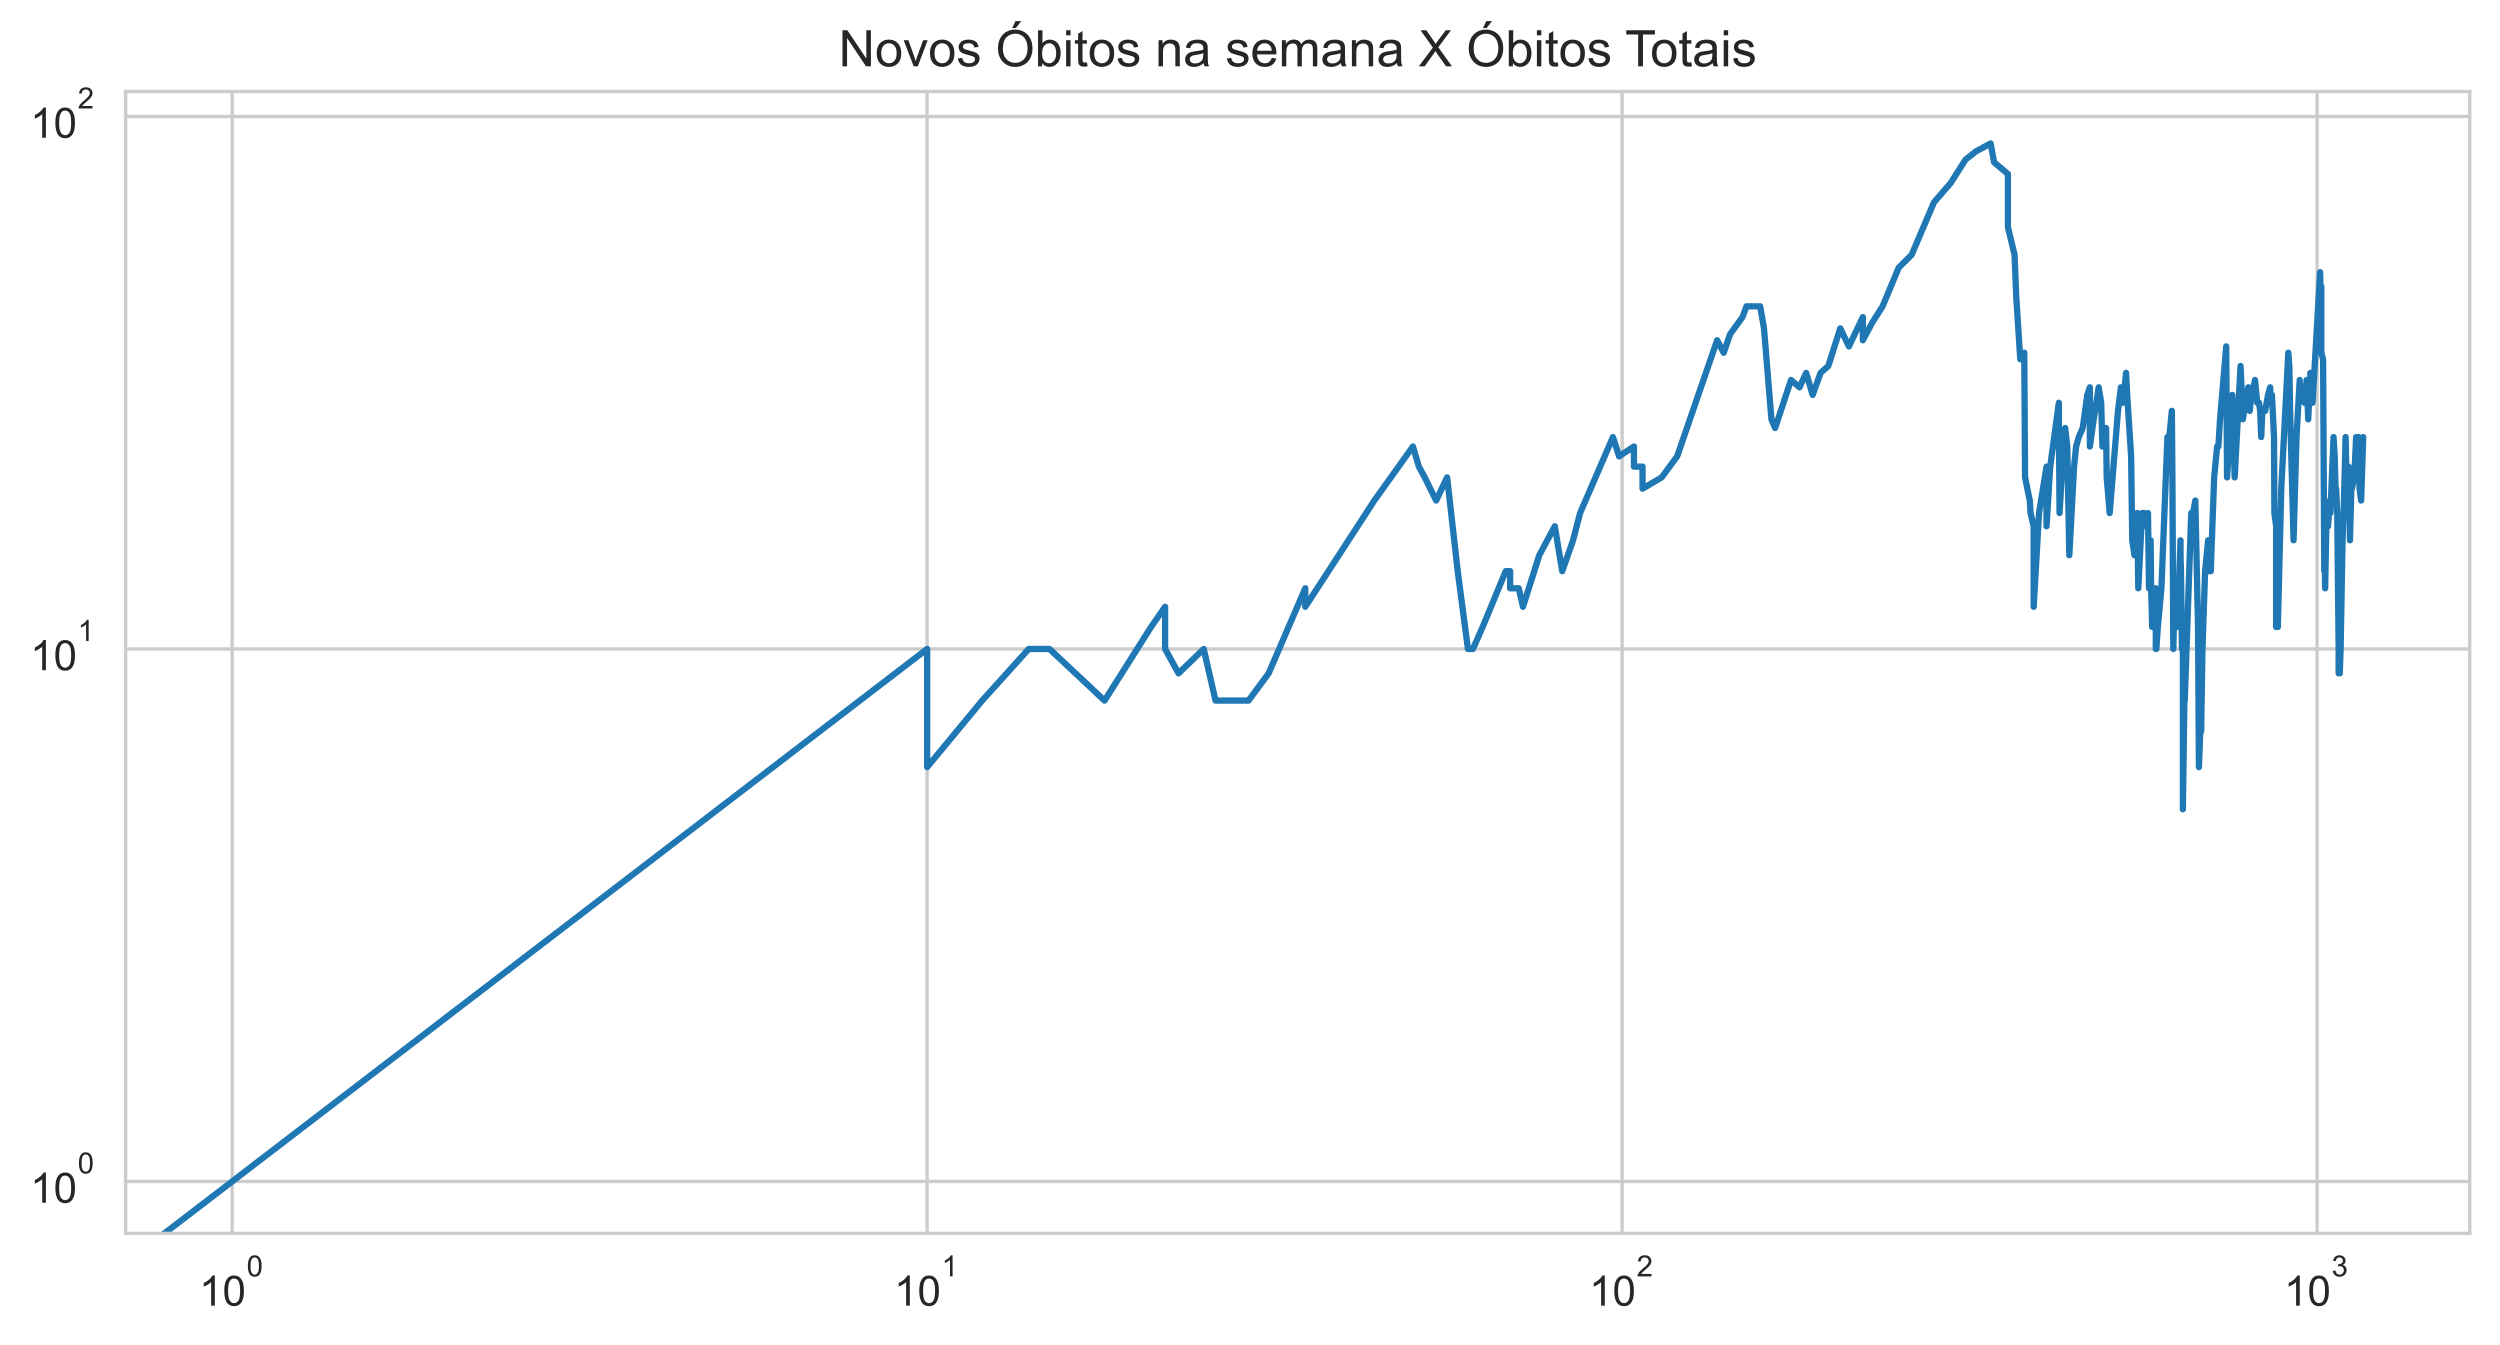
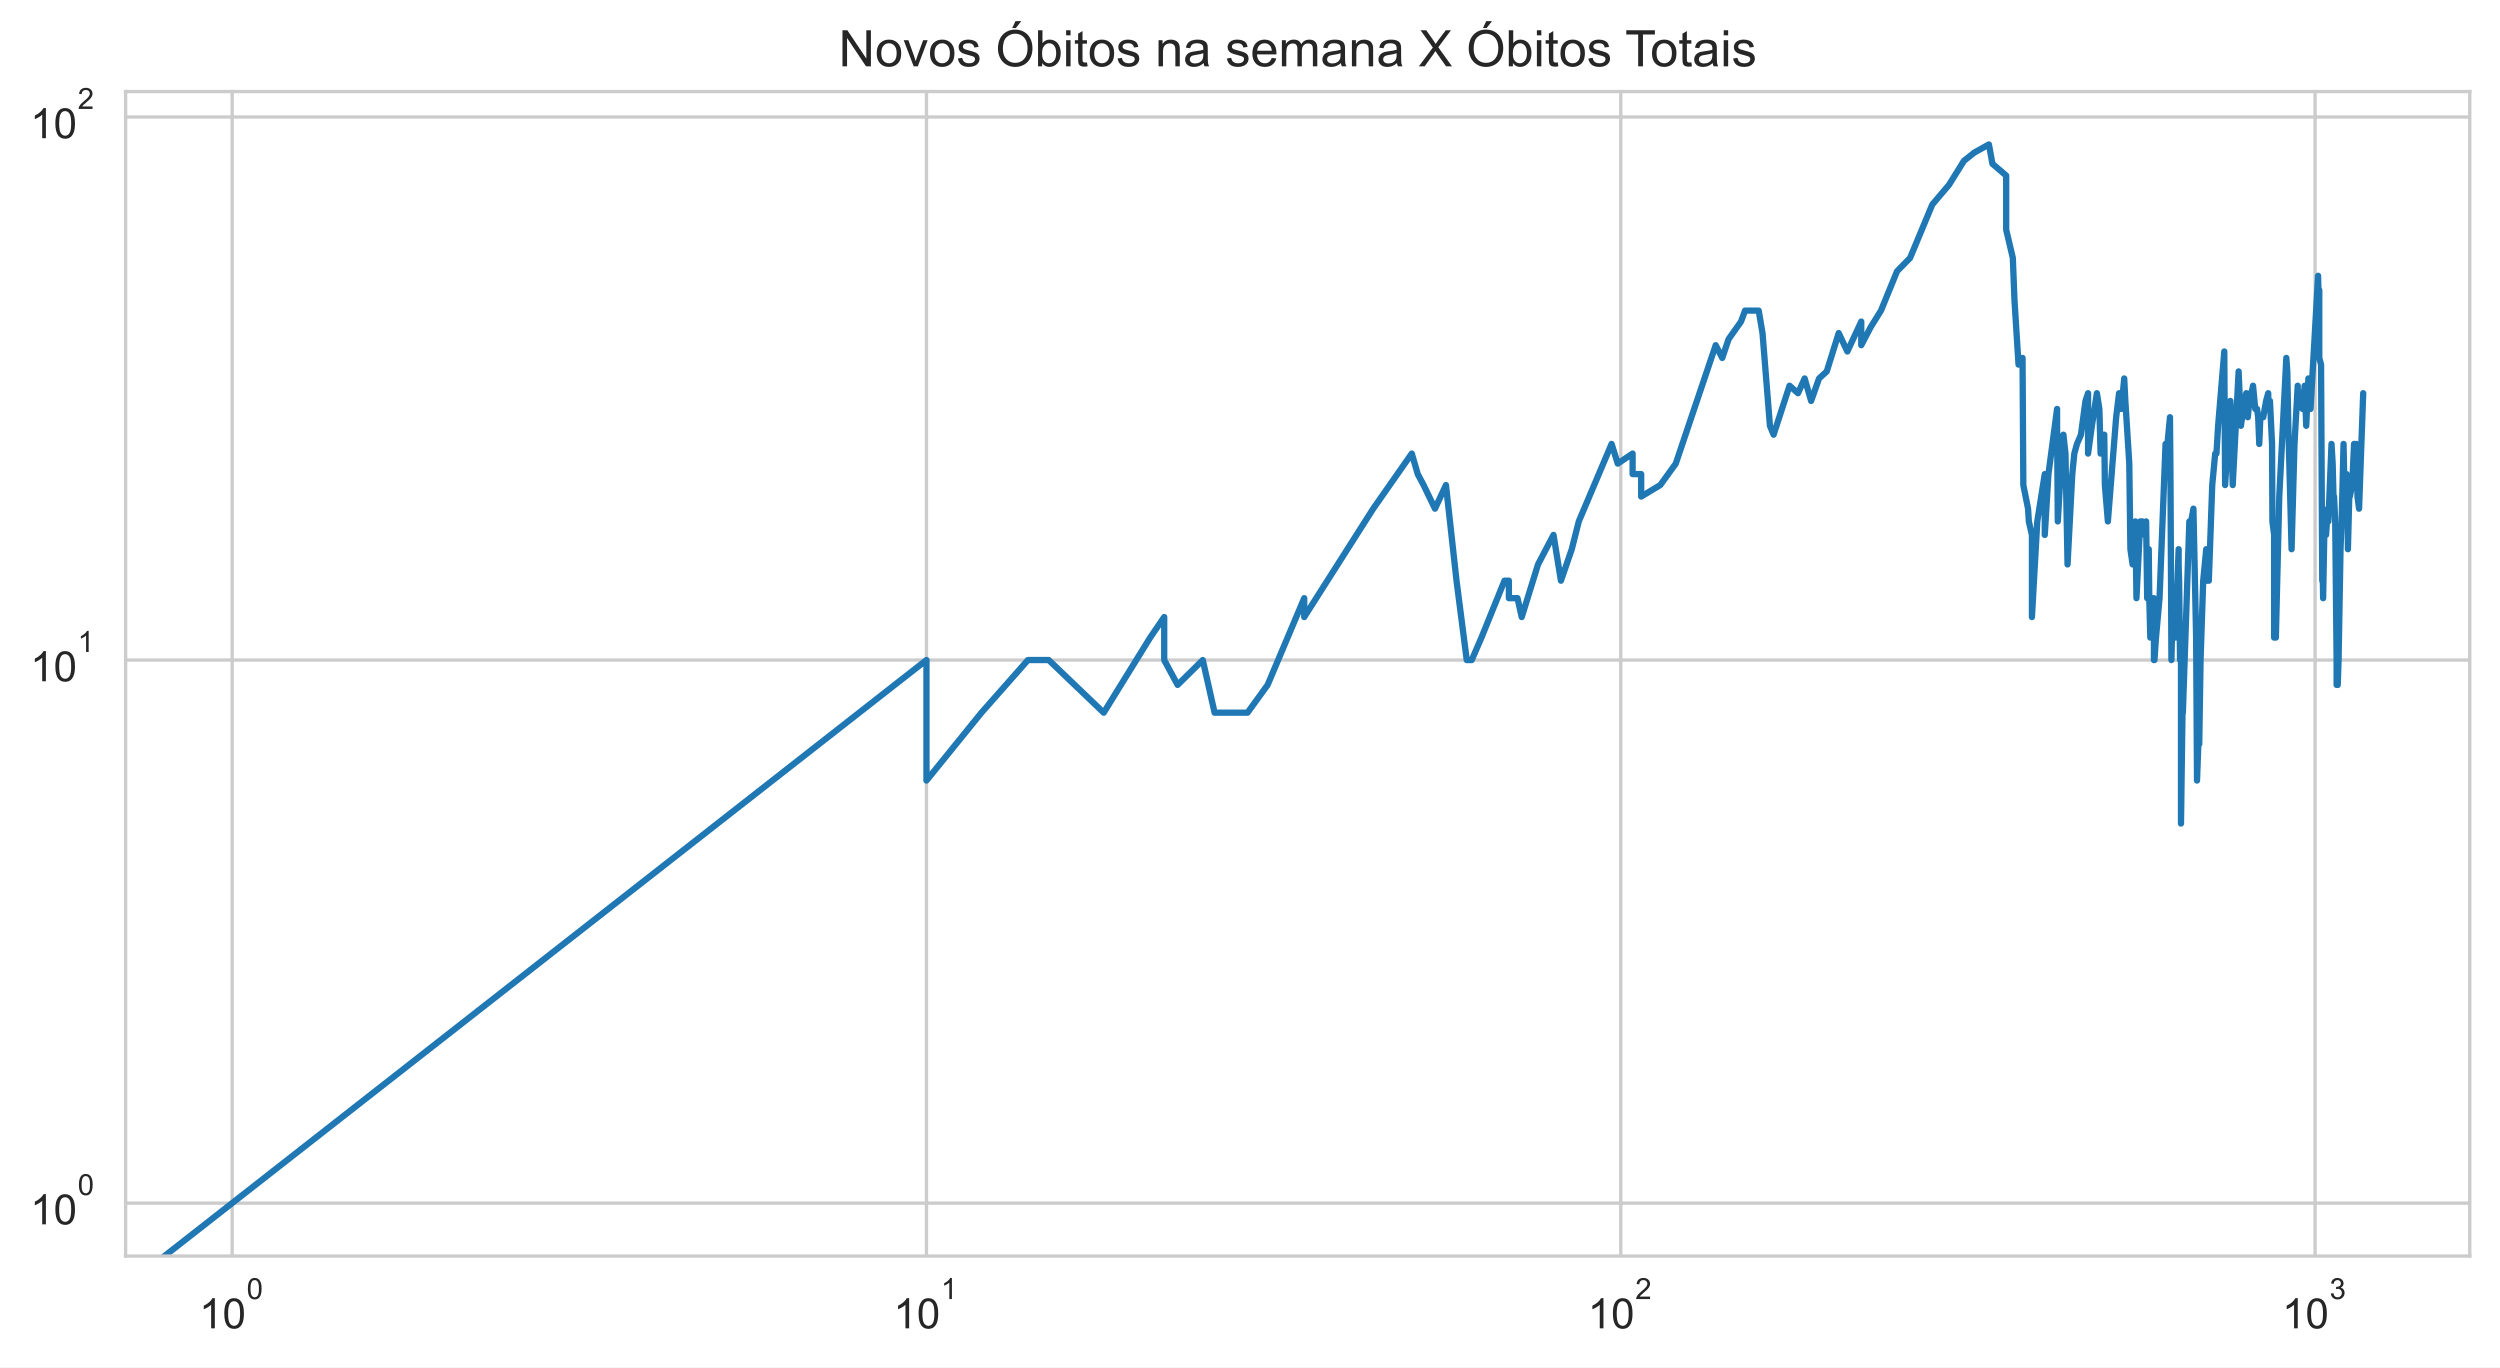
- <svg xmlns="http://www.w3.org/2000/svg" xmlns:xlink="http://www.w3.org/1999/xlink" height="320.089pt" version="1.1" viewBox="0 0 595.1 320.089" width="595.1pt">
+ <svg xmlns="http://www.w3.org/2000/svg" xmlns:xlink="http://www.w3.org/1999/xlink" height="325.489pt" version="1.1" viewBox="0 0 595.1 325.489" width="595.1pt">
  <defs>
    <style type="text/css">*{stroke-linecap:butt;stroke-linejoin:round;}</style>
  </defs>
  <g id="figure_1">
    <g id="patch_1">
-       <path d="M 0 320.089  L 595.1 320.089  L 595.1 0  L 0 0  z " style="fill:#ffffff;" />
+       <path d="M 0 325.489  L 595.1 325.489  L 595.1 0  L 0 0  z " style="fill:#ffffff;" />
    </g>
    <g id="axes_1">
      <g id="patch_2">
-         <path d="M 29.9 293.589  L 587.9 293.589  L 587.9 21.789  L 29.9 21.789  z " style="fill:#ffffff;" />
+         <path d="M 29.9 298.989  L 587.9 298.989  L 587.9 21.789  L 29.9 21.789  z " style="fill:#ffffff;" />
      </g>
      <g id="matplotlib.axis_1">
        <g id="xtick_1">
          <g id="line2d_1">
-             <path clip-path="url(#p38f42e4995)" d="M 55.264 293.589  L 55.264 21.789  " style="fill:none;stroke:#cccccc;stroke-linecap:round;stroke-width:0.8;" />
+             <path clip-path="url(#pa00cb1057c)" d="M 55.264 298.989  L 55.264 21.789  " style="fill:none;stroke:#cccccc;stroke-linecap:round;stroke-width:0.8;" />
          </g>
          <g id="text_1">
-             <g style="fill:#262626;" transform="translate(47.41364 310.9019)scale(0.1 -0.1)">
+             <g style="fill:#262626;" transform="translate(47.41364 316.3019)scale(0.1 -0.1)">
              <defs>
                <path d="M 37.25 0  L 28.469 0  L 28.469 56  Q 25.297 52.984 20.141 49.953  Q 14.984 46.922 10.891 45.406  L 10.891 53.906  Q 18.266 57.375 23.781 62.297  Q 29.297 67.234 31.594 71.875  L 37.25 71.875  z " id="ArialMT-49" />
                <path d="M 4.156 35.297  Q 4.156 48 6.766 55.734  Q 9.375 63.484 14.516 67.672  Q 19.672 71.875 27.484 71.875  Q 33.25 71.875 37.594 69.547  Q 41.938 67.234 44.766 62.859  Q 47.609 58.5 49.219 52.219  Q 50.828 45.953 50.828 35.297  Q 50.828 22.703 48.234 14.969  Q 45.656 7.234 40.5 3  Q 35.359 -1.219 27.484 -1.219  Q 17.141 -1.219 11.234 6.203  Q 4.156 15.141 4.156 35.297  z M 13.188 35.297  Q 13.188 17.672 17.312 11.828  Q 21.438 6 27.484 6  Q 33.547 6 37.672 11.859  Q 41.797 17.719 41.797 35.297  Q 41.797 52.984 37.672 58.781  Q 33.547 64.594 27.391 64.594  Q 21.344 64.594 17.719 59.469  Q 13.188 52.938 13.188 35.297  z " id="ArialMT-48" />
              </defs>
              <use transform="translate(0 0.99375)" xlink:href="#ArialMT-49" />
              <use transform="translate(55.61523 0.99375)" xlink:href="#ArialMT-48" />
              <use transform="translate(112.9728 70.6875)scale(0.7)" xlink:href="#ArialMT-48" />
            </g>
          </g>
        </g>
        <g id="xtick_2">
          <g id="line2d_2">
-             <path clip-path="url(#p38f42e4995)" d="M 220.697 293.589  L 220.697 21.789  " style="fill:none;stroke:#cccccc;stroke-linecap:round;stroke-width:0.8;" />
+             <path clip-path="url(#pa00cb1057c)" d="M 220.537 298.989  L 220.537 21.789  " style="fill:none;stroke:#cccccc;stroke-linecap:round;stroke-width:0.8;" />
          </g>
          <g id="text_2">
-             <g style="fill:#262626;" transform="translate(212.847 310.9019)scale(0.1 -0.1)">
+             <g style="fill:#262626;" transform="translate(212.6868 316.3019)scale(0.1 -0.1)">
              <use transform="translate(0 0.99375)" xlink:href="#ArialMT-49" />
              <use transform="translate(55.61523 0.99375)" xlink:href="#ArialMT-48" />
              <use transform="translate(112.9728 70.6875)scale(0.7)" xlink:href="#ArialMT-49" />
            </g>
          </g>
        </g>
        <g id="xtick_3">
          <g id="line2d_3">
-             <path clip-path="url(#p38f42e4995)" d="M 386.13 293.589  L 386.13 21.789  " style="fill:none;stroke:#cccccc;stroke-linecap:round;stroke-width:0.8;" />
+             <path clip-path="url(#pa00cb1057c)" d="M 385.81 298.989  L 385.81 21.789  " style="fill:none;stroke:#cccccc;stroke-linecap:round;stroke-width:0.8;" />
          </g>
          <g id="text_3">
-             <g style="fill:#262626;" transform="translate(378.2804 310.9019)scale(0.1 -0.1)">
+             <g style="fill:#262626;" transform="translate(377.9601 316.3019)scale(0.1 -0.1)">
              <defs>
                <path d="M 50.344 8.453  L 50.344 0  L 3.031 0  Q 2.938 3.172 4.047 6.109  Q 5.859 10.938 9.828 15.625  Q 13.812 20.312 21.344 26.469  Q 33.016 36.031 37.109 41.625  Q 41.219 47.219 41.219 52.203  Q 41.219 57.422 37.469 61  Q 33.734 64.594 27.734 64.594  Q 21.391 64.594 17.578 60.781  Q 13.766 56.984 13.719 50.25  L 4.688 51.172  Q 5.609 61.281 11.656 66.578  Q 17.719 71.875 27.938 71.875  Q 38.234 71.875 44.234 66.156  Q 50.25 60.453 50.25 52  Q 50.25 47.703 48.484 43.547  Q 46.734 39.406 42.656 34.812  Q 38.578 30.219 29.109 22.219  Q 21.188 15.578 18.938 13.203  Q 16.703 10.844 15.234 8.453  z " id="ArialMT-50" />
              </defs>
              <use transform="translate(0 0.99375)" xlink:href="#ArialMT-49" />
              <use transform="translate(55.61523 0.99375)" xlink:href="#ArialMT-48" />
              <use transform="translate(112.9728 70.6875)scale(0.7)" xlink:href="#ArialMT-50" />
            </g>
          </g>
        </g>
        <g id="xtick_4">
          <g id="line2d_4">
-             <path clip-path="url(#p38f42e4995)" d="M 551.564 293.589  L 551.564 21.789  " style="fill:none;stroke:#cccccc;stroke-linecap:round;stroke-width:0.8;" />
+             <path clip-path="url(#pa00cb1057c)" d="M 551.083 298.989  L 551.083 21.789  " style="fill:none;stroke:#cccccc;stroke-linecap:round;stroke-width:0.8;" />
          </g>
          <g id="text_4">
-             <g style="fill:#262626;" transform="translate(543.7138 310.9019)scale(0.1 -0.1)">
+             <g style="fill:#262626;" transform="translate(543.2333 316.3019)scale(0.1 -0.1)">
              <defs>
                <path d="M 4.203 18.891  L 12.984 20.062  Q 14.5 12.594 18.141 9.297  Q 21.781 6 27 6  Q 33.203 6 37.469 10.297  Q 41.75 14.594 41.75 20.953  Q 41.75 27 37.797 30.922  Q 33.844 34.859 27.734 34.859  Q 25.25 34.859 21.531 33.891  L 22.516 41.609  Q 23.391 41.5 23.922 41.5  Q 29.547 41.5 34.031 44.422  Q 38.531 47.359 38.531 53.469  Q 38.531 58.297 35.25 61.469  Q 31.984 64.656 26.812 64.656  Q 21.688 64.656 18.266 61.422  Q 14.844 58.203 13.875 51.766  L 5.078 53.328  Q 6.688 62.156 12.391 67.016  Q 18.109 71.875 26.609 71.875  Q 32.469 71.875 37.391 69.359  Q 42.328 66.844 44.938 62.5  Q 47.562 58.156 47.562 53.266  Q 47.562 48.641 45.062 44.828  Q 42.578 41.016 37.703 38.766  Q 44.047 37.312 47.562 32.688  Q 51.078 28.078 51.078 21.141  Q 51.078 11.766 44.234 5.25  Q 37.406 -1.266 26.953 -1.266  Q 17.531 -1.266 11.297 4.344  Q 5.078 9.969 4.203 18.891  z " id="ArialMT-51" />
              </defs>
              <use transform="translate(0 0.99375)" xlink:href="#ArialMT-49" />
              <use transform="translate(55.61523 0.99375)" xlink:href="#ArialMT-48" />
              <use transform="translate(112.9728 70.6875)scale(0.7)" xlink:href="#ArialMT-51" />
            </g>
          </g>
        </g>
        <g id="xtick_5" />
        <g id="xtick_6" />
        <g id="xtick_7" />
        <g id="xtick_8" />
        <g id="xtick_9" />
        <g id="xtick_10" />
        <g id="xtick_11" />
        <g id="xtick_12" />
        <g id="xtick_13" />
        <g id="xtick_14" />
        <g id="xtick_15" />
        <g id="xtick_16" />
        <g id="xtick_17" />
        <g id="xtick_18" />
        <g id="xtick_19" />
        <g id="xtick_20" />
        <g id="xtick_21" />
        <g id="xtick_22" />
        <g id="xtick_23" />
        <g id="xtick_24" />
        <g id="xtick_25" />
        <g id="xtick_26" />
        <g id="xtick_27" />
        <g id="xtick_28" />
        <g id="xtick_29" />
        <g id="xtick_30" />
      </g>
      <g id="matplotlib.axis_2">
        <g id="ytick_1">
          <g id="line2d_5">
-             <path clip-path="url(#p38f42e4995)" d="M 29.9 281.235  L 587.9 281.235  " style="fill:none;stroke:#cccccc;stroke-linecap:round;stroke-width:0.8;" />
+             <path clip-path="url(#pa00cb1057c)" d="M 29.9 286.389  L 587.9 286.389  " style="fill:none;stroke:#cccccc;stroke-linecap:round;stroke-width:0.8;" />
          </g>
          <g id="text_5">
-             <g style="fill:#262626;" transform="translate(7.2 286.3911)scale(0.1 -0.1)">
+             <g style="fill:#262626;" transform="translate(7.2 291.5456)scale(0.1 -0.1)">
              <use transform="translate(0 0.99375)" xlink:href="#ArialMT-49" />
              <use transform="translate(55.61523 0.99375)" xlink:href="#ArialMT-48" />
              <use transform="translate(112.9728 70.6875)scale(0.7)" xlink:href="#ArialMT-48" />
            </g>
          </g>
        </g>
        <g id="ytick_2">
          <g id="line2d_6">
-             <path clip-path="url(#p38f42e4995)" d="M 29.9 154.482  L 587.9 154.482  " style="fill:none;stroke:#cccccc;stroke-linecap:round;stroke-width:0.8;" />
+             <path clip-path="url(#pa00cb1057c)" d="M 29.9 157.118  L 587.9 157.118  " style="fill:none;stroke:#cccccc;stroke-linecap:round;stroke-width:0.8;" />
          </g>
          <g id="text_6">
-             <g style="fill:#262626;" transform="translate(7.2 159.6381)scale(0.1 -0.1)">
+             <g style="fill:#262626;" transform="translate(7.2 162.2744)scale(0.1 -0.1)">
              <use transform="translate(0 0.99375)" xlink:href="#ArialMT-49" />
              <use transform="translate(55.61523 0.99375)" xlink:href="#ArialMT-48" />
              <use transform="translate(112.9728 70.6875)scale(0.7)" xlink:href="#ArialMT-49" />
            </g>
          </g>
        </g>
        <g id="ytick_3">
          <g id="line2d_7">
-             <path clip-path="url(#p38f42e4995)" d="M 29.9 27.729  L 587.9 27.729  " style="fill:none;stroke:#cccccc;stroke-linecap:round;stroke-width:0.8;" />
+             <path clip-path="url(#pa00cb1057c)" d="M 29.9 27.847  L 587.9 27.847  " style="fill:none;stroke:#cccccc;stroke-linecap:round;stroke-width:0.8;" />
          </g>
          <g id="text_7">
-             <g style="fill:#262626;" transform="translate(7.2 32.8852)scale(0.1 -0.1)">
+             <g style="fill:#262626;" transform="translate(7.2 33.00321)scale(0.1 -0.1)">
              <use transform="translate(0 0.99375)" xlink:href="#ArialMT-49" />
              <use transform="translate(55.61523 0.99375)" xlink:href="#ArialMT-48" />
              <use transform="translate(112.9728 70.6875)scale(0.7)" xlink:href="#ArialMT-50" />
            </g>
          </g>
        </g>
        <g id="ytick_4" />
        <g id="ytick_5" />
        <g id="ytick_6" />
        <g id="ytick_7" />
        <g id="ytick_8" />
        <g id="ytick_9" />
        <g id="ytick_10" />
        <g id="ytick_11" />
        <g id="ytick_12" />
        <g id="ytick_13" />
        <g id="ytick_14" />
        <g id="ytick_15" />
        <g id="ytick_16" />
        <g id="ytick_17" />
        <g id="ytick_18" />
        <g id="ytick_19" />
        <g id="ytick_20" />
        <g id="ytick_21" />
      </g>
      <g id="line2d_8">
-         <path clip-path="url(#p38f42e4995)" d="M 3.247 321.089  L 220.697 154.482  L 220.697 182.602  L 233.796 166.766  L 244.871 154.482  L 244.871 154.482  L 249.828 154.482  L 262.928 166.766  L 274.003 149.235  L 277.345 144.445  L 277.345 154.482  L 280.539 160.282  L 280.539 160.282  L 286.53 154.482  L 289.347 166.766  L 297.193 166.766  L 301.985 160.282  L 310.704 140.039  L 310.704 144.445  L 310.704 144.445  L 327.146 119.149  L 336.33 106.289  L 337.753 111.079  L 339.148 113.64  L 341.859 119.149  L 344.472 113.64  L 346.994 135.96  L 349.429 154.482  L 350.617 154.482  L 352.935 149.235  L 358.422 135.96  L 359.471 135.96  L 359.471 140.039  L 361.524 140.039  L 362.528 144.445  L 366.413 132.162  L 370.098 125.272  L 371.872 135.96  L 374.454 128.609  L 376.125 122.125  L 383.942 104.042  L 385.408 108.632  L 388.948 106.289  L 388.948 111.079  L 390.991 111.079  L 390.991 116.325  L 395.544 113.64  L 399.23 108.632  L 408.749 80.993  L 410.305 83.969  L 411.828 79.563  L 414.781 75.483  L 415.739 72.922  L 418.995 72.922  L 419.899 78.169  L 421.673 99.805  L 422.544 101.883  L 426.337 90.453  L 428.361 92.2  L 429.94 88.759  L 431.485 94.005  L 433.371 88.759  L 435.209 87.115  L 438.055 78.169  L 440.117 82.461  L 443.429 75.483  L 443.429 80.993  L 445.659 76.81  L 448.126 72.922  L 451.963 63.726  L 455.057 60.639  L 460.361 48.155  L 464.34 43.565  L 464.34 43.565  L 467.88 37.986  L 470.37 36.031  L 473.843 34.144  L 474.686 38.653  L 477.962 41.406  L 477.962 54.044  L 477.962 54.044  L 479.545 60.639  L 479.936 70.475  L 480.903 85.52  L 481.857 83.969  L 482.046 113.64  L 482.046 113.64  L 483.172 119.149  L 483.357 122.125  L 484.096 125.272  L 484.096 144.445  L 485.371 122.125  L 485.371 122.125  L 487.154 111.079  L 487.154 125.272  L 488.029 111.079  L 490.087 95.872  L 490.087 99.805  L 490.087 99.805  L 490.256 122.125  L 490.76 113.64  L 491.593 101.883  L 492.087 106.289  L 492.579 132.162  L 493.713 111.079  L 493.713 111.079  L 494.194 106.289  L 494.829 104.042  L 495.773 101.883  L 496.858 94.005  L 497.471 92.2  L 497.471 106.289  L 497.471 106.289  L 498.38 99.805  L 499.575 92.2  L 500.165 95.872  L 500.458 106.289  L 501.186 104.042  L 501.186 104.042  L 501.331 101.883  L 501.475 113.64  L 502.193 122.125  L 504.166 97.803  L 504.857 92.2  L 505.406 94.005  L 505.406 94.005  L 505.406 95.872  L 506.085 88.759  L 506.355 94.005  L 507.293 108.632  L 507.558 128.609  L 507.558 128.609  L 508.087 132.162  L 508.742 122.125  L 509.002 140.039  L 509.906 122.125  L 509.906 122.125  L 510.417 122.125  L 510.925 125.272  L 511.303 122.125  L 511.555 140.039  L 511.93 128.609  L 512.054 140.039  L 512.303 149.235  L 512.921 140.039  L 512.921 144.445  L 513.166 140.039  L 513.166 154.482  L 513.289 154.482  L 513.655 149.235  L 514.503 140.039  L 515.932 104.042  L 516.168 104.042  L 516.168 104.042  L 516.168 106.289  L 516.986 97.803  L 517.103 111.079  L 517.334 154.482  L 517.334 154.482  L 517.565 144.445  L 518.254 149.235  L 518.482 144.445  L 519.049 128.609  L 519.049 132.162  L 519.049 132.162  L 519.162 135.96  L 519.387 154.482  L 519.612 154.482  L 519.612 192.638  L 520.059 160.282  L 520.059 166.766  L 521.601 122.125  L 521.928 125.272  L 521.928 125.272  L 522.036 122.125  L 522.576 119.149  L 523.218 149.235  L 523.431 182.602  L 523.749 174.116  L 523.961 174.116  L 524.277 154.482  L 524.904 135.96  L 525.629 128.609  L 525.629 135.96  L 525.732 135.96  L 526.245 135.96  L 527.058 113.64  L 527.762 106.289  L 528.062 106.289  L 528.062 106.289  L 528.459 99.805  L 529.93 82.461  L 530.124 113.64  L 530.124 113.64  L 531.372 94.005  L 531.941 113.64  L 533.343 87.115  L 533.343 87.115  L 533.897 99.805  L 534.719 94.005  L 535.172 92.2  L 535.532 97.803  L 536.069 92.2  L 536.069 94.005  L 536.069 94.005  L 536.778 90.453  L 537.306 95.872  L 537.743 95.872  L 538.003 97.803  L 538.263 104.042  L 538.522 97.803  L 539.208 97.803  L 539.887 94.005  L 540.393 92.2  L 540.477 95.872  L 540.811 94.005  L 541.31 104.042  L 541.393 122.125  L 541.806 125.272  L 541.806 149.235  L 541.806 149.235  L 542.216 149.235  L 543.03 116.325  L 544.709 83.969  L 544.709 83.969  L 544.946 87.115  L 545.182 99.805  L 545.963 128.609  L 546.658 104.042  L 546.658 104.042  L 547.423 90.453  L 547.499 94.005  L 548.331 92.2  L 548.556 95.872  L 549.079 90.453  L 549.079 90.453  L 549.449 99.805  L 549.966 88.759  L 550.478 95.872  L 552.279 64.795  L 552.421 70.475  L 552.563 68.133  L 552.563 68.133  L 552.563 83.969  L 552.987 85.52  L 553.268 135.96  L 553.408 135.96  L 553.478 140.039  L 553.478 140.039  L 553.757 125.272  L 554.174 125.272  L 554.589 119.149  L 554.726 119.149  L 554.726 122.125  L 554.726 122.125  L 555.479 104.042  L 555.75 108.632  L 556.021 119.149  L 556.088 116.325  L 556.088 116.325  L 556.358 122.125  L 556.693 154.482  L 556.693 160.282  L 556.693 160.282  L 556.96 160.282  L 557.16 154.482  L 557.623 128.609  L 557.887 122.125  L 558.346 104.042  L 558.346 104.042  L 558.542 113.64  L 559.062 111.079  L 559.256 113.64  L 559.385 128.609  L 559.385 128.609  L 559.706 116.325  L 559.834 116.325  L 560.408 113.64  L 560.852 104.042  L 560.978 104.042  L 560.978 104.042  L 561.104 111.079  L 561.418 104.042  L 561.668 116.325  L 562.041 119.149  L 562.536 104.042  L 562.536 104.042  " style="fill:none;stroke:#1f77b4;stroke-linecap:round;stroke-width:1.5;" />
+         <path clip-path="url(#pa00cb1057c)" d="M 3.996 326.489  L 220.537 157.118  L 220.537 185.797  L 233.623 169.646  L 244.688 157.118  L 244.688 157.118  L 249.64 157.118  L 262.727 169.646  L 273.791 151.767  L 277.13 146.882  L 277.13 157.118  L 280.321 163.033  L 280.321 163.033  L 286.306 157.118  L 289.121 169.646  L 296.959 169.646  L 301.746 163.033  L 310.457 142.389  L 310.457 146.882  L 310.457 146.882  L 326.882 121.083  L 336.058 107.968  L 337.479 112.853  L 338.873 115.464  L 341.582 121.083  L 344.192 115.464  L 346.711 138.228  L 349.144 157.118  L 350.331 157.118  L 352.646 151.767  L 358.128 138.228  L 359.176 138.228  L 359.176 142.389  L 361.227 142.389  L 362.231 146.882  L 366.112 134.355  L 369.793 127.328  L 371.566 138.228  L 374.145 130.731  L 375.814 124.119  L 383.624 105.676  L 385.089 110.357  L 388.625 107.968  L 388.625 112.853  L 390.666 112.853  L 390.666 118.204  L 395.215 115.464  L 398.897 110.357  L 408.406 82.169  L 409.961 85.204  L 411.483 80.711  L 414.433 76.55  L 415.39 73.938  L 418.643 73.938  L 419.546 79.289  L 421.318 101.355  L 422.188 103.474  L 425.978 91.817  L 428 93.599  L 429.577 90.089  L 431.121 95.44  L 433.005 90.089  L 434.841 88.413  L 437.684 79.289  L 439.745 83.666  L 443.053 76.55  L 443.053 82.169  L 445.281 77.903  L 447.746 73.938  L 451.579 64.56  L 454.67 61.411  L 459.969 48.679  L 463.944 43.998  L 463.944 43.998  L 467.481 38.308  L 469.968 36.314  L 473.438 34.389  L 474.28 38.988  L 477.552 41.796  L 477.552 54.685  L 477.552 54.685  L 479.134 61.411  L 479.524 71.443  L 480.49 86.786  L 481.444 85.204  L 481.633 115.464  L 481.633 115.464  L 482.757 121.083  L 482.943 124.119  L 483.681 127.328  L 483.681 146.882  L 484.955 124.119  L 484.955 124.119  L 486.736 112.853  L 486.736 127.328  L 487.61 112.853  L 489.666 97.343  L 489.666 101.355  L 489.666 101.355  L 489.835 124.119  L 490.338 115.464  L 491.17 103.474  L 491.664 107.968  L 492.156 134.355  L 493.288 112.853  L 493.288 112.853  L 493.769 107.968  L 494.404 105.676  L 495.346 103.474  L 496.43 95.44  L 497.042 93.599  L 497.042 107.968  L 497.042 107.968  L 497.951 101.355  L 499.145 93.599  L 499.734 97.343  L 500.027 107.968  L 500.755 105.676  L 500.755 105.676  L 500.899 103.474  L 501.043 115.464  L 501.76 124.119  L 503.731 99.314  L 504.422 93.599  L 504.97 95.44  L 504.97 95.44  L 504.97 97.343  L 505.649 90.089  L 505.919 95.44  L 506.855 110.357  L 507.12 130.731  L 507.12 130.731  L 507.648 134.355  L 508.303 124.119  L 508.563 142.389  L 509.465 124.119  L 509.465 124.119  L 509.976 124.119  L 510.484 127.328  L 510.862 124.119  L 511.113 142.389  L 511.488 130.731  L 511.612 142.389  L 511.86 151.767  L 512.478 142.389  L 512.478 146.882  L 512.723 142.389  L 512.723 157.118  L 512.845 157.118  L 513.211 151.767  L 514.058 142.389  L 515.486 105.676  L 515.722 105.676  L 515.722 105.676  L 515.722 107.968  L 516.539 99.314  L 516.655 112.853  L 516.887 157.118  L 516.887 157.118  L 517.118 146.882  L 517.806 151.767  L 518.033 146.882  L 518.6 130.731  L 518.6 134.355  L 518.6 134.355  L 518.713 138.228  L 518.938 157.118  L 519.162 157.118  L 519.162 196.033  L 519.609 163.033  L 519.609 169.646  L 521.15 124.119  L 521.476 127.328  L 521.476 127.328  L 521.584 124.119  L 522.124 121.083  L 522.765 151.767  L 522.978 185.797  L 523.296 177.143  L 523.507 177.143  L 523.822 157.118  L 524.449 138.228  L 525.174 130.731  L 525.174 138.228  L 525.277 138.228  L 525.789 138.228  L 526.601 115.464  L 527.304 107.968  L 527.604 107.968  L 527.604 107.968  L 528.001 101.355  L 529.471 83.666  L 529.664 115.464  L 529.664 115.464  L 530.911 95.44  L 531.479 115.464  L 532.88 88.413  L 532.88 88.413  L 533.433 101.355  L 534.255 95.44  L 534.707 93.599  L 535.067 99.314  L 535.603 93.599  L 535.603 95.44  L 535.603 95.44  L 536.312 91.817  L 536.839 97.343  L 537.275 97.343  L 537.536 99.314  L 537.795 105.676  L 538.054 99.314  L 538.739 99.314  L 539.418 95.44  L 539.923 93.599  L 540.007 97.343  L 540.341 95.44  L 540.839 105.676  L 540.922 124.119  L 541.334 127.328  L 541.334 151.767  L 541.334 151.767  L 541.744 151.767  L 542.557 118.204  L 544.235 85.204  L 544.235 85.204  L 544.471 88.413  L 544.707 101.355  L 545.487 130.731  L 546.182 105.676  L 546.182 105.676  L 546.947 91.817  L 547.023 95.44  L 547.853 93.599  L 548.078 97.343  L 548.6 91.817  L 548.6 91.817  L 548.971 101.355  L 549.487 90.089  L 549.998 97.343  L 551.797 65.65  L 551.939 71.443  L 552.081 69.053  L 552.081 69.053  L 552.081 85.204  L 552.505 86.786  L 552.786 138.228  L 552.926 138.228  L 552.996 142.389  L 552.996 142.389  L 553.275 127.328  L 553.691 127.328  L 554.105 121.083  L 554.243 121.083  L 554.243 124.119  L 554.243 124.119  L 554.994 105.676  L 555.266 110.357  L 555.536 121.083  L 555.603 118.204  L 555.603 118.204  L 555.872 124.119  L 556.207 157.118  L 556.207 163.033  L 556.207 163.033  L 556.474 163.033  L 556.674 157.118  L 557.137 130.731  L 557.4 124.119  L 557.859 105.676  L 557.859 105.676  L 558.055 115.464  L 558.574 112.853  L 558.768 115.464  L 558.897 130.731  L 558.897 130.731  L 559.218 118.204  L 559.346 118.204  L 559.919 115.464  L 560.362 105.676  L 560.488 105.676  L 560.488 105.676  L 560.614 112.853  L 560.927 105.676  L 561.177 118.204  L 561.551 121.083  L 562.536 93.599  L 562.536 93.599  " style="fill:none;stroke:#1f77b4;stroke-linecap:round;stroke-width:1.5;" />
      </g>
      <g id="patch_3">
-         <path d="M 29.9 293.589  L 29.9 21.789  " style="fill:none;stroke:#cccccc;stroke-linecap:square;stroke-linejoin:miter;stroke-width:0.8;" />
+         <path d="M 29.9 298.989  L 29.9 21.789  " style="fill:none;stroke:#cccccc;stroke-linecap:square;stroke-linejoin:miter;stroke-width:0.8;" />
      </g>
      <g id="patch_4">
-         <path d="M 587.9 293.589  L 587.9 21.789  " style="fill:none;stroke:#cccccc;stroke-linecap:square;stroke-linejoin:miter;stroke-width:0.8;" />
+         <path d="M 587.9 298.989  L 587.9 21.789  " style="fill:none;stroke:#cccccc;stroke-linecap:square;stroke-linejoin:miter;stroke-width:0.8;" />
      </g>
      <g id="patch_5">
-         <path d="M 29.9 293.589  L 587.9 293.589  " style="fill:none;stroke:#cccccc;stroke-linecap:square;stroke-linejoin:miter;stroke-width:0.8;" />
+         <path d="M 29.9 298.989  L 587.9 298.989  " style="fill:none;stroke:#cccccc;stroke-linecap:square;stroke-linejoin:miter;stroke-width:0.8;" />
      </g>
      <g id="patch_6">
        <path d="M 29.9 21.789  L 587.9 21.789  " style="fill:none;stroke:#cccccc;stroke-linecap:square;stroke-linejoin:miter;stroke-width:0.8;" />
      </g>
      <g id="text_8">
        <g style="fill:#262626;" transform="translate(199.6278 15.78937)scale(0.12 -0.12)">
          <defs>
            <path d="M 7.625 0  L 7.625 71.578  L 17.328 71.578  L 54.938 15.375  L 54.938 71.578  L 64.016 71.578  L 64.016 0  L 54.297 0  L 16.703 56.25  L 16.703 0  z " id="ArialMT-78" />
            <path d="M 3.328 25.922  Q 3.328 40.328 11.328 47.266  Q 18.016 53.031 27.641 53.031  Q 38.328 53.031 45.109 46.016  Q 51.906 39.016 51.906 26.656  Q 51.906 16.656 48.906 10.906  Q 45.906 5.172 40.156 2  Q 34.422 -1.172 27.641 -1.172  Q 16.75 -1.172 10.031 5.812  Q 3.328 12.797 3.328 25.922  z M 12.359 25.922  Q 12.359 15.969 16.703 11.016  Q 21.047 6.062 27.641 6.062  Q 34.188 6.062 38.531 11.031  Q 42.875 16.016 42.875 26.219  Q 42.875 35.844 38.5 40.797  Q 34.125 45.75 27.641 45.75  Q 21.047 45.75 16.703 40.812  Q 12.359 35.891 12.359 25.922  z " id="ArialMT-111" />
            <path d="M 21 0  L 1.266 51.859  L 10.547 51.859  L 21.688 20.797  Q 23.484 15.766 25 10.359  Q 26.172 14.453 28.266 20.219  L 39.797 51.859  L 48.828 51.859  L 29.203 0  z " id="ArialMT-118" />
            <path d="M 3.078 15.484  L 11.766 16.844  Q 12.5 11.625 15.844 8.844  Q 19.188 6.062 25.203 6.062  Q 31.25 6.062 34.172 8.516  Q 37.109 10.984 37.109 14.312  Q 37.109 17.281 34.516 19  Q 32.719 20.172 25.531 21.969  Q 15.875 24.422 12.141 26.203  Q 8.406 27.984 6.469 31.125  Q 4.547 34.281 4.547 38.094  Q 4.547 41.547 6.125 44.5  Q 7.719 47.469 10.453 49.422  Q 12.5 50.922 16.031 51.969  Q 19.578 53.031 23.641 53.031  Q 29.734 53.031 34.344 51.266  Q 38.969 49.516 41.156 46.5  Q 43.359 43.5 44.188 38.484  L 35.594 37.312  Q 35.016 41.312 32.203 43.547  Q 29.391 45.797 24.266 45.797  Q 18.219 45.797 15.625 43.797  Q 13.031 41.797 13.031 39.109  Q 13.031 37.406 14.109 36.031  Q 15.188 34.625 17.484 33.688  Q 18.797 33.203 25.25 31.453  Q 34.578 28.953 38.25 27.359  Q 41.938 25.781 44.031 22.75  Q 46.141 19.734 46.141 15.234  Q 46.141 10.844 43.578 6.953  Q 41.016 3.078 36.172 0.953  Q 31.344 -1.172 25.25 -1.172  Q 15.141 -1.172 9.844 3.031  Q 4.547 7.234 3.078 15.484  z " id="ArialMT-115" />
            <path id="ArialMT-32" />
            <path d="M 4.828 34.859  Q 4.828 52.688 14.391 62.766  Q 23.969 72.859 39.109 72.859  Q 49.031 72.859 56.984 68.109  Q 64.938 63.375 69.109 54.906  Q 73.297 46.438 73.297 35.688  Q 73.297 24.812 68.891 16.219  Q 64.5 7.625 56.438 3.203  Q 48.391 -1.219 39.062 -1.219  Q 28.953 -1.219 20.984 3.656  Q 13.031 8.547 8.922 16.984  Q 4.828 25.438 4.828 34.859  z M 14.594 34.719  Q 14.594 21.781 21.547 14.328  Q 28.516 6.891 39.016 6.891  Q 49.703 6.891 56.609 14.406  Q 63.531 21.922 63.531 35.75  Q 63.531 44.484 60.578 51  Q 57.625 57.516 51.922 61.109  Q 46.234 64.703 39.156 64.703  Q 29.109 64.703 21.844 57.781  Q 14.594 50.875 14.594 34.719  z M 33.062 75.969  L 39.547 89.641  L 51.078 89.641  L 40.328 75.969  z " id="ArialMT-211" />
            <path d="M 14.703 0  L 6.547 0  L 6.547 71.578  L 15.328 71.578  L 15.328 46.047  Q 20.906 53.031 29.547 53.031  Q 34.328 53.031 38.594 51.094  Q 42.875 49.172 45.625 45.672  Q 48.391 42.188 49.953 37.25  Q 51.516 32.328 51.516 26.703  Q 51.516 13.375 44.922 6.094  Q 38.328 -1.172 29.109 -1.172  Q 19.922 -1.172 14.703 6.5  z M 14.594 26.312  Q 14.594 17 17.141 12.844  Q 21.297 6.062 28.375 6.062  Q 34.125 6.062 38.328 11.062  Q 42.531 16.062 42.531 25.984  Q 42.531 36.141 38.5 40.969  Q 34.469 45.797 28.766 45.797  Q 23 45.797 18.797 40.797  Q 14.594 35.797 14.594 26.312  z " id="ArialMT-98" />
            <path d="M 6.641 61.469  L 6.641 71.578  L 15.438 71.578  L 15.438 61.469  z M 6.641 0  L 6.641 51.859  L 15.438 51.859  L 15.438 0  z " id="ArialMT-105" />
            <path d="M 25.781 7.859  L 27.047 0.094  Q 23.344 -0.688 20.406 -0.688  Q 15.625 -0.688 12.984 0.828  Q 10.359 2.344 9.281 4.812  Q 8.203 7.281 8.203 15.188  L 8.203 45.016  L 1.766 45.016  L 1.766 51.859  L 8.203 51.859  L 8.203 64.703  L 16.938 69.969  L 16.938 51.859  L 25.781 51.859  L 25.781 45.016  L 16.938 45.016  L 16.938 14.703  Q 16.938 10.938 17.406 9.859  Q 17.875 8.797 18.922 8.156  Q 19.969 7.516 21.922 7.516  Q 23.391 7.516 25.781 7.859  z " id="ArialMT-116" />
            <path d="M 6.594 0  L 6.594 51.859  L 14.5 51.859  L 14.5 44.484  Q 20.219 53.031 31 53.031  Q 35.688 53.031 39.625 51.344  Q 43.562 49.656 45.516 46.922  Q 47.469 44.188 48.25 40.438  Q 48.734 37.984 48.734 31.891  L 48.734 0  L 39.938 0  L 39.938 31.547  Q 39.938 36.922 38.906 39.578  Q 37.891 42.234 35.281 43.812  Q 32.672 45.406 29.156 45.406  Q 23.531 45.406 19.453 41.844  Q 15.375 38.281 15.375 28.328  L 15.375 0  z " id="ArialMT-110" />
            <path d="M 40.438 6.391  Q 35.547 2.25 31.031 0.531  Q 26.516 -1.172 21.344 -1.172  Q 12.797 -1.172 8.203 3  Q 3.609 7.172 3.609 13.672  Q 3.609 17.484 5.344 20.625  Q 7.078 23.781 9.891 25.688  Q 12.703 27.594 16.219 28.562  Q 18.797 29.25 24.031 29.891  Q 34.672 31.156 39.703 32.906  Q 39.75 34.719 39.75 35.203  Q 39.75 40.578 37.25 42.781  Q 33.891 45.75 27.25 45.75  Q 21.047 45.75 18.094 43.578  Q 15.141 41.406 13.719 35.891  L 5.125 37.062  Q 6.297 42.578 8.984 45.969  Q 11.672 49.359 16.75 51.188  Q 21.828 53.031 28.516 53.031  Q 35.156 53.031 39.297 51.469  Q 43.453 49.906 45.406 47.531  Q 47.359 45.172 48.141 41.547  Q 48.578 39.312 48.578 33.453  L 48.578 21.734  Q 48.578 9.469 49.141 6.219  Q 49.703 2.984 51.375 0  L 42.188 0  Q 40.828 2.734 40.438 6.391  z M 39.703 26.031  Q 34.906 24.078 25.344 22.703  Q 19.922 21.922 17.672 20.938  Q 15.438 19.969 14.203 18.094  Q 12.984 16.219 12.984 13.922  Q 12.984 10.406 15.641 8.062  Q 18.312 5.719 23.438 5.719  Q 28.516 5.719 32.469 7.938  Q 36.422 10.156 38.281 14.016  Q 39.703 17 39.703 22.797  z " id="ArialMT-97" />
            <path d="M 42.094 16.703  L 51.172 15.578  Q 49.031 7.625 43.219 3.219  Q 37.406 -1.172 28.375 -1.172  Q 17 -1.172 10.328 5.828  Q 3.656 12.844 3.656 25.484  Q 3.656 38.578 10.391 45.797  Q 17.141 53.031 27.875 53.031  Q 38.281 53.031 44.875 45.953  Q 51.469 38.875 51.469 26.031  Q 51.469 25.25 51.422 23.688  L 12.75 23.688  Q 13.234 15.141 17.578 10.594  Q 21.922 6.062 28.422 6.062  Q 33.25 6.062 36.672 8.594  Q 40.094 11.141 42.094 16.703  z M 13.234 30.906  L 42.188 30.906  Q 41.609 37.453 38.875 40.719  Q 34.672 45.797 27.984 45.797  Q 21.922 45.797 17.797 41.75  Q 13.672 37.703 13.234 30.906  z " id="ArialMT-101" />
            <path d="M 6.594 0  L 6.594 51.859  L 14.453 51.859  L 14.453 44.578  Q 16.891 48.391 20.938 50.703  Q 25 53.031 30.172 53.031  Q 35.938 53.031 39.625 50.641  Q 43.312 48.25 44.828 43.953  Q 50.984 53.031 60.844 53.031  Q 68.562 53.031 72.703 48.75  Q 76.859 44.484 76.859 35.594  L 76.859 0  L 68.109 0  L 68.109 32.672  Q 68.109 37.938 67.25 40.25  Q 66.406 42.578 64.156 43.984  Q 61.922 45.406 58.891 45.406  Q 53.422 45.406 49.797 41.766  Q 46.188 38.141 46.188 30.125  L 46.188 0  L 37.406 0  L 37.406 33.688  Q 37.406 39.547 35.25 42.469  Q 33.109 45.406 28.219 45.406  Q 24.516 45.406 21.359 43.453  Q 18.219 41.5 16.797 37.734  Q 15.375 33.984 15.375 26.906  L 15.375 0  z " id="ArialMT-109" />
            <path d="M 0.438 0  L 28.125 37.312  L 3.719 71.578  L 14.984 71.578  L 27.984 53.219  Q 32.031 47.516 33.734 44.438  Q 36.141 48.344 39.406 52.594  L 53.812 71.578  L 64.109 71.578  L 38.969 37.844  L 66.062 0  L 54.344 0  L 36.328 25.531  Q 34.812 27.734 33.203 30.328  Q 30.812 26.422 29.781 24.953  L 11.812 0  z " id="ArialMT-88" />
            <path d="M 25.922 0  L 25.922 63.141  L 2.344 63.141  L 2.344 71.578  L 59.078 71.578  L 59.078 63.141  L 35.406 63.141  L 35.406 0  z " id="ArialMT-84" />
          </defs>
          <use xlink:href="#ArialMT-78" />
          <use x="72.217" xlink:href="#ArialMT-111" />
          <use x="127.832" xlink:href="#ArialMT-118" />
          <use x="177.832" xlink:href="#ArialMT-111" />
          <use x="233.447" xlink:href="#ArialMT-115" />
          <use x="283.447" xlink:href="#ArialMT-32" />
          <use x="311.23" xlink:href="#ArialMT-211" />
          <use x="389.014" xlink:href="#ArialMT-98" />
          <use x="444.629" xlink:href="#ArialMT-105" />
          <use x="466.846" xlink:href="#ArialMT-116" />
          <use x="494.629" xlink:href="#ArialMT-111" />
          <use x="550.244" xlink:href="#ArialMT-115" />
          <use x="600.244" xlink:href="#ArialMT-32" />
          <use x="628.027" xlink:href="#ArialMT-110" />
          <use x="683.643" xlink:href="#ArialMT-97" />
          <use x="739.258" xlink:href="#ArialMT-32" />
          <use x="767.041" xlink:href="#ArialMT-115" />
          <use x="817.041" xlink:href="#ArialMT-101" />
          <use x="872.656" xlink:href="#ArialMT-109" />
          <use x="955.957" xlink:href="#ArialMT-97" />
          <use x="1011.572" xlink:href="#ArialMT-110" />
          <use x="1067.188" xlink:href="#ArialMT-97" />
          <use x="1122.803" xlink:href="#ArialMT-32" />
          <use x="1150.586" xlink:href="#ArialMT-88" />
          <use x="1217.285" xlink:href="#ArialMT-32" />
          <use x="1245.068" xlink:href="#ArialMT-211" />
          <use x="1322.852" xlink:href="#ArialMT-98" />
          <use x="1378.467" xlink:href="#ArialMT-105" />
          <use x="1400.684" xlink:href="#ArialMT-116" />
          <use x="1428.467" xlink:href="#ArialMT-111" />
          <use x="1484.082" xlink:href="#ArialMT-115" />
          <use x="1534.082" xlink:href="#ArialMT-32" />
          <use x="1560.115" xlink:href="#ArialMT-84" />
          <use x="1610.074" xlink:href="#ArialMT-111" />
          <use x="1665.689" xlink:href="#ArialMT-116" />
          <use x="1693.473" xlink:href="#ArialMT-97" />
          <use x="1749.088" xlink:href="#ArialMT-105" />
          <use x="1771.305" xlink:href="#ArialMT-115" />
        </g>
      </g>
    </g>
  </g>
  <defs>
-     <clipPath id="p38f42e4995">
-       <rect height="271.8" width="558" x="29.9" y="21.789" />
+     <clipPath id="pa00cb1057c">
+       <rect height="277.2" width="558" x="29.9" y="21.789" />
    </clipPath>
  </defs>
</svg>
